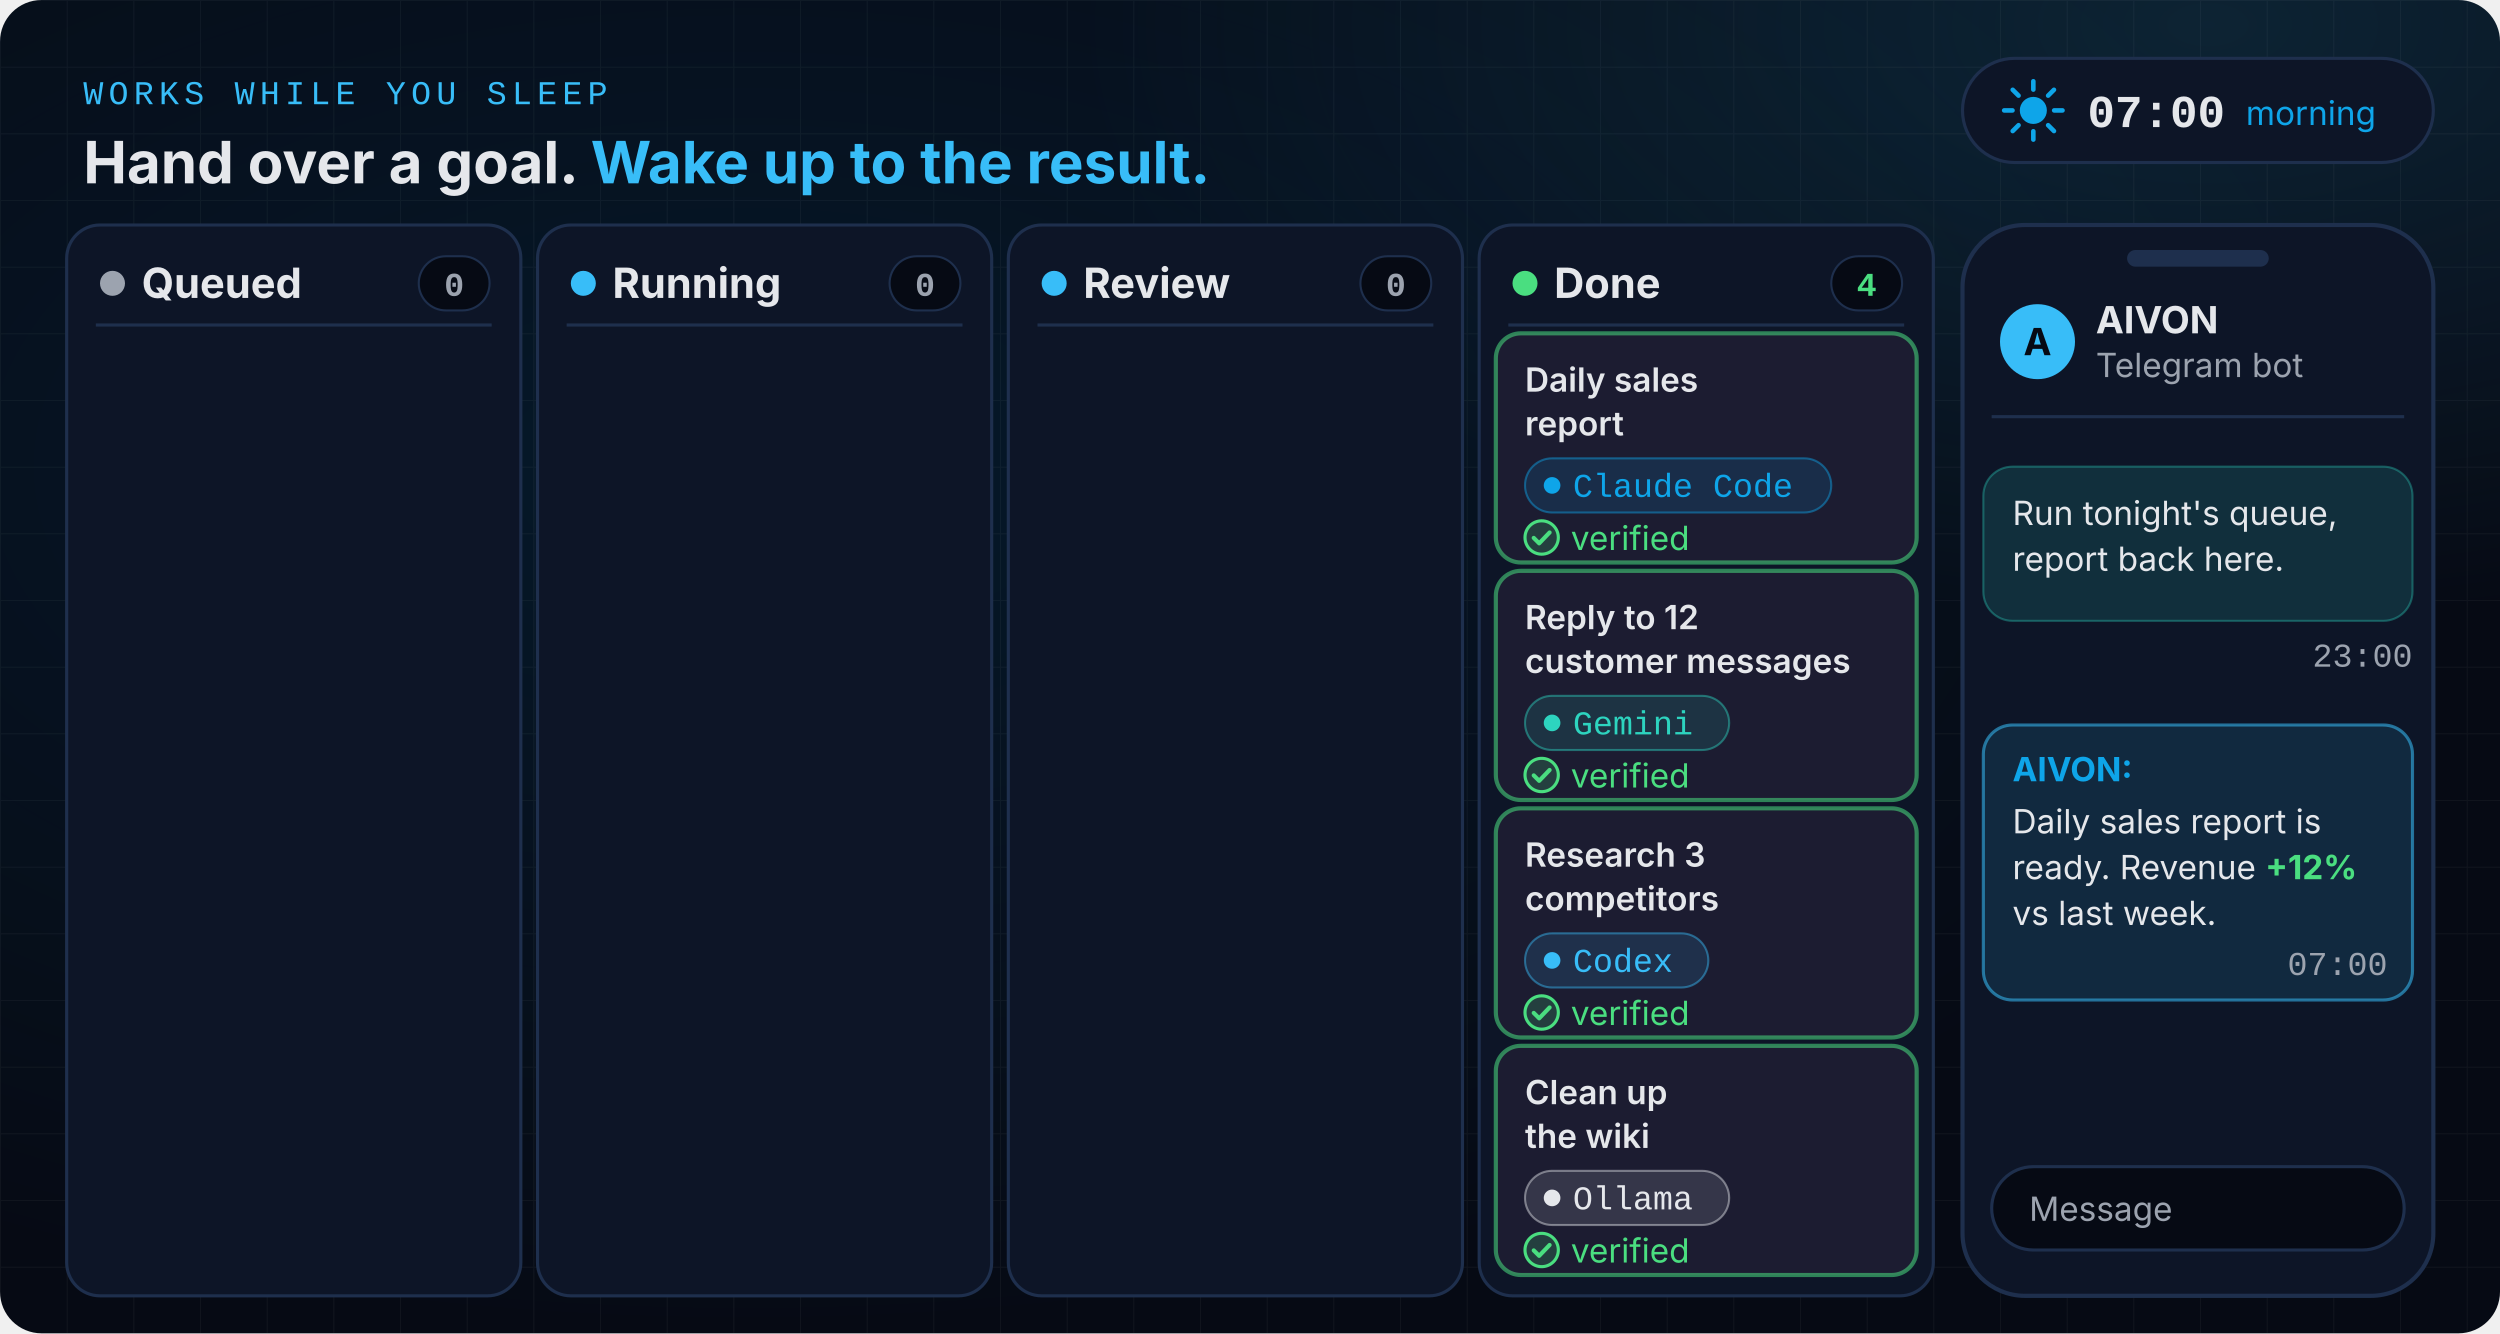
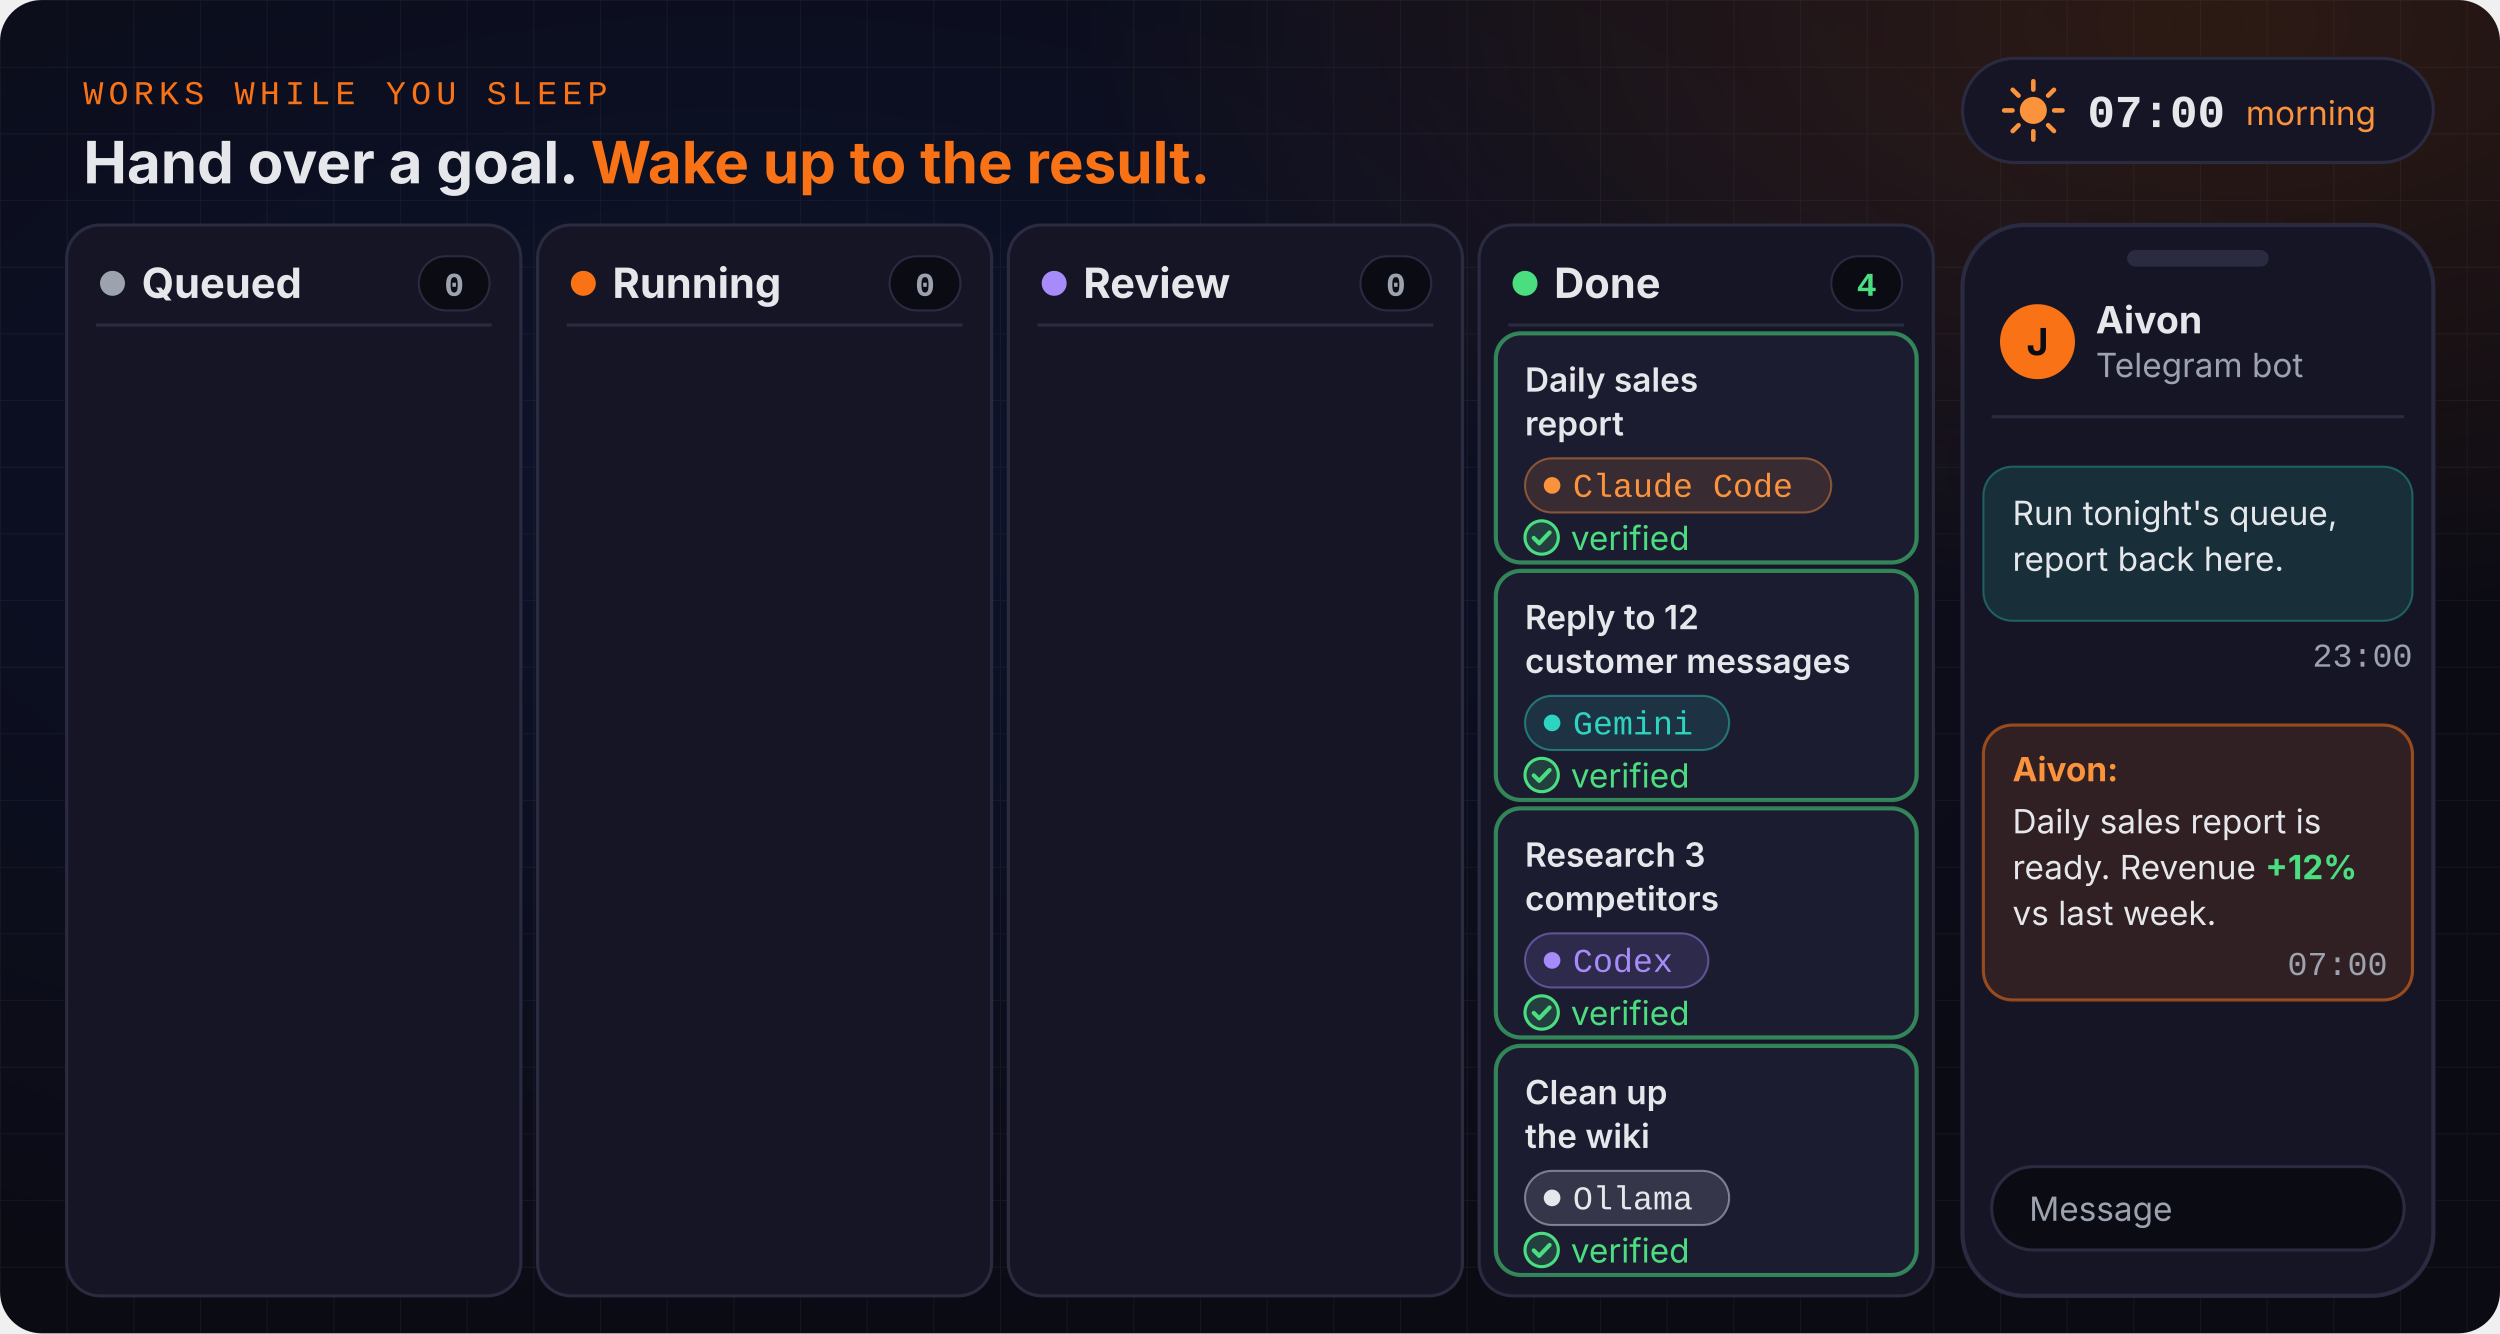
<svg xmlns="http://www.w3.org/2000/svg" viewBox="0 0 1200 640" role="img" aria-labelledby="t d">
  <style>
.mv,.fade,.st,.pg,.pf,.vf,.tm,.ic,.note,.morn,.pulse{animation-duration:14s;animation-iteration-count:infinite;animation-fill-mode:both}
.pf{transform-box:fill-box;transform-origin:left center}
.fade{animation-name:fade;animation-timing-function:linear}
@keyframes fade{0%{opacity:0}4%{opacity:1}95%{opacity:1}98%{opacity:0}100%{opacity:0}}

@keyframes mv0{0%{transform:translateX(-678px)}8%{transform:translateX(-678px)}11%{transform:translateX(-452px)}27%{transform:translateX(-452px)}30%{transform:translateX(-226px)}40%{transform:translateX(-226px)}43%{transform:translateX(0px)}98%{transform:translateX(0px)}98.5%{transform:translateX(-678px)}100%{transform:translateX(-678px)}}
- @keyframes st0{0%{stroke:#1e2f4d}9%{stroke:#1e2f4d}11%{stroke:#38bdf8}28%{stroke:#38bdf8}30%{stroke:#0ea5e9}41%{stroke:#0ea5e9}43%{stroke:rgba(74,222,128,0.55)}98%{stroke:rgba(74,222,128,0.55)}98.5%{stroke:#1e2f4d}100%{stroke:#1e2f4d}}
+ @keyframes st0{0%{stroke:#2a2a40}9%{stroke:#2a2a40}11%{stroke:#f97316}28%{stroke:#f97316}30%{stroke:#2563eb}41%{stroke:#2563eb}43%{stroke:rgba(74,222,128,0.55)}98%{stroke:rgba(74,222,128,0.55)}98.5%{stroke:#2a2a40}100%{stroke:#2a2a40}}
@keyframes pg0{0%{opacity:0}10%{opacity:0}11.5%{opacity:1}33%{opacity:1}34.5%{opacity:0}100%{opacity:0}}
@keyframes pf0{0%{transform:scaleX(0)}12%{transform:scaleX(0)}26%{transform:scaleX(1)}100%{transform:scaleX(1)}}
@keyframes vf0{0%{opacity:0}34%{opacity:0}36%{opacity:1}98%{opacity:1}98.5%{opacity:0}100%{opacity:0}}
.c0 .mv{animation-name:mv0;animation-timing-function:ease-in-out}.c0 .st{animation-name:st0;animation-timing-function:linear}.c0 .pg{animation-name:pg0;animation-timing-function:linear}.c0 .pf{animation-name:pf0;animation-timing-function:ease-in-out}.c0 .vf{animation-name:vf0;animation-timing-function:linear}
@keyframes mv1{0%{transform:translateX(-678px)}15%{transform:translateX(-678px)}18%{transform:translateX(-452px)}34%{transform:translateX(-452px)}37%{transform:translateX(-226px)}47%{transform:translateX(-226px)}50%{transform:translateX(0px)}98%{transform:translateX(0px)}98.5%{transform:translateX(-678px)}100%{transform:translateX(-678px)}}
- @keyframes st1{0%{stroke:#1e2f4d}16%{stroke:#1e2f4d}18%{stroke:#38bdf8}35%{stroke:#38bdf8}37%{stroke:#0ea5e9}48%{stroke:#0ea5e9}50%{stroke:rgba(74,222,128,0.55)}98%{stroke:rgba(74,222,128,0.55)}98.5%{stroke:#1e2f4d}100%{stroke:#1e2f4d}}
+ @keyframes st1{0%{stroke:#2a2a40}16%{stroke:#2a2a40}18%{stroke:#f97316}35%{stroke:#f97316}37%{stroke:#2563eb}48%{stroke:#2563eb}50%{stroke:rgba(74,222,128,0.55)}98%{stroke:rgba(74,222,128,0.55)}98.5%{stroke:#2a2a40}100%{stroke:#2a2a40}}
@keyframes pg1{0%{opacity:0}17%{opacity:0}18.5%{opacity:1}40%{opacity:1}41.5%{opacity:0}100%{opacity:0}}
@keyframes pf1{0%{transform:scaleX(0)}19%{transform:scaleX(0)}33%{transform:scaleX(1)}100%{transform:scaleX(1)}}
@keyframes vf1{0%{opacity:0}41%{opacity:0}43%{opacity:1}98%{opacity:1}98.5%{opacity:0}100%{opacity:0}}
.c1 .mv{animation-name:mv1;animation-timing-function:ease-in-out}.c1 .st{animation-name:st1;animation-timing-function:linear}.c1 .pg{animation-name:pg1;animation-timing-function:linear}.c1 .pf{animation-name:pf1;animation-timing-function:ease-in-out}.c1 .vf{animation-name:vf1;animation-timing-function:linear}
@keyframes mv2{0%{transform:translateX(-678px)}22%{transform:translateX(-678px)}25%{transform:translateX(-452px)}41%{transform:translateX(-452px)}44%{transform:translateX(-226px)}54%{transform:translateX(-226px)}57%{transform:translateX(0px)}98%{transform:translateX(0px)}98.5%{transform:translateX(-678px)}100%{transform:translateX(-678px)}}
- @keyframes st2{0%{stroke:#1e2f4d}23%{stroke:#1e2f4d}25%{stroke:#38bdf8}42%{stroke:#38bdf8}44%{stroke:#0ea5e9}55%{stroke:#0ea5e9}57%{stroke:rgba(74,222,128,0.55)}98%{stroke:rgba(74,222,128,0.55)}98.5%{stroke:#1e2f4d}100%{stroke:#1e2f4d}}
+ @keyframes st2{0%{stroke:#2a2a40}23%{stroke:#2a2a40}25%{stroke:#f97316}42%{stroke:#f97316}44%{stroke:#2563eb}55%{stroke:#2563eb}57%{stroke:rgba(74,222,128,0.55)}98%{stroke:rgba(74,222,128,0.55)}98.5%{stroke:#2a2a40}100%{stroke:#2a2a40}}
@keyframes pg2{0%{opacity:0}24%{opacity:0}25.5%{opacity:1}47%{opacity:1}48.5%{opacity:0}100%{opacity:0}}
@keyframes pf2{0%{transform:scaleX(0)}26%{transform:scaleX(0)}40%{transform:scaleX(1)}100%{transform:scaleX(1)}}
@keyframes vf2{0%{opacity:0}48%{opacity:0}50%{opacity:1}98%{opacity:1}98.5%{opacity:0}100%{opacity:0}}
.c2 .mv{animation-name:mv2;animation-timing-function:ease-in-out}.c2 .st{animation-name:st2;animation-timing-function:linear}.c2 .pg{animation-name:pg2;animation-timing-function:linear}.c2 .pf{animation-name:pf2;animation-timing-function:ease-in-out}.c2 .vf{animation-name:vf2;animation-timing-function:linear}
@keyframes mv3{0%{transform:translateX(-678px)}29%{transform:translateX(-678px)}32%{transform:translateX(-452px)}48%{transform:translateX(-452px)}51%{transform:translateX(-226px)}61%{transform:translateX(-226px)}64%{transform:translateX(0px)}98%{transform:translateX(0px)}98.5%{transform:translateX(-678px)}100%{transform:translateX(-678px)}}
- @keyframes st3{0%{stroke:#1e2f4d}30%{stroke:#1e2f4d}32%{stroke:#38bdf8}49%{stroke:#38bdf8}51%{stroke:#0ea5e9}62%{stroke:#0ea5e9}64%{stroke:rgba(74,222,128,0.55)}98%{stroke:rgba(74,222,128,0.55)}98.5%{stroke:#1e2f4d}100%{stroke:#1e2f4d}}
+ @keyframes st3{0%{stroke:#2a2a40}30%{stroke:#2a2a40}32%{stroke:#f97316}49%{stroke:#f97316}51%{stroke:#2563eb}62%{stroke:#2563eb}64%{stroke:rgba(74,222,128,0.55)}98%{stroke:rgba(74,222,128,0.55)}98.5%{stroke:#2a2a40}100%{stroke:#2a2a40}}
@keyframes pg3{0%{opacity:0}31%{opacity:0}32.5%{opacity:1}54%{opacity:1}55.5%{opacity:0}100%{opacity:0}}
@keyframes pf3{0%{transform:scaleX(0)}33%{transform:scaleX(0)}47%{transform:scaleX(1)}100%{transform:scaleX(1)}}
@keyframes vf3{0%{opacity:0}55%{opacity:0}57%{opacity:1}98%{opacity:1}98.5%{opacity:0}100%{opacity:0}}
.c3 .mv{animation-name:mv3;animation-timing-function:ease-in-out}.c3 .st{animation-name:st3;animation-timing-function:linear}.c3 .pg{animation-name:pg3;animation-timing-function:linear}.c3 .pf{animation-name:pf3;animation-timing-function:ease-in-out}.c3 .vf{animation-name:vf3;animation-timing-function:linear}
@keyframes tm0{0%{opacity:1}14%{opacity:1}15%{opacity:0}98%{opacity:0}98.5%{opacity:1}100%{opacity:1}}.tm0{animation-name:tm0;animation-timing-function:linear}
@keyframes tm1{0%{opacity:0}14%{opacity:0}15%{opacity:1}29%{opacity:1}30%{opacity:0}100%{opacity:0}}.tm1{animation-name:tm1;animation-timing-function:linear}
@keyframes tm2{0%{opacity:0}29%{opacity:0}30%{opacity:1}44%{opacity:1}45%{opacity:0}100%{opacity:0}}.tm2{animation-name:tm2;animation-timing-function:linear}
@keyframes tm3{0%{opacity:0}44%{opacity:0}45%{opacity:1}59%{opacity:1}60%{opacity:0}100%{opacity:0}}.tm3{animation-name:tm3;animation-timing-function:linear}
@keyframes tm4{0%{opacity:0}59%{opacity:0}60%{opacity:1}98%{opacity:1}98.5%{opacity:0}100%{opacity:0}}.tm4{animation-name:tm4;animation-timing-function:linear}
@keyframes night{0%{opacity:1}58%{opacity:1}62%{opacity:0}98%{opacity:0}98.5%{opacity:1}100%{opacity:1}}@keyframes day{0%{opacity:0}58%{opacity:0}62%{opacity:1}98%{opacity:1}98.5%{opacity:0}100%{opacity:0}}.ic.night{animation-name:night}.ic.day,.morn{animation-name:day}.ic.night{opacity:0}@keyframes note{0%{opacity:0;transform:translateY(24px)}67%{opacity:0;transform:translateY(24px)}71%{opacity:1;transform:translateY(0)}95%{opacity:1;transform:translateY(0)}98%{opacity:0;transform:translateY(0)}100%{opacity:0;transform:translateY(24px)}}.note{animation-name:note;animation-timing-function:ease-out}@keyframes pulse{0%,100%{opacity:1}50%{opacity:.35}}.pulse{animation-name:pulse;animation-duration:2.8s;animation-timing-function:ease-in-out}@media (prefers-reduced-motion: reduce){*{animation:none !important}}
.tm0,.tm1,.tm2,.tm3{opacity:0}.pg{opacity:0}@keyframes n00{0%{opacity:0}30.1%{opacity:0}30.5%{opacity:1}97.85%{opacity:1}98.25%{opacity:0}100%{opacity:0}}.n00{animation:n00 14s linear infinite both;opacity:1}
@keyframes n01{0%{opacity:0}23.1%{opacity:0}23.5%{opacity:1}30.1%{opacity:1}30.5%{opacity:0}100%{opacity:0}}.n01{animation:n01 14s linear infinite both;opacity:0}
@keyframes n02{0%{opacity:0}16.1%{opacity:0}16.5%{opacity:1}23.1%{opacity:1}23.5%{opacity:0}100%{opacity:0}}.n02{animation:n02 14s linear infinite both;opacity:0}
@keyframes n03{0%{opacity:0}9.1%{opacity:0}9.5%{opacity:1}16.1%{opacity:1}16.5%{opacity:0}100%{opacity:0}}.n03{animation:n03 14s linear infinite both;opacity:0}
@keyframes n04{0%{opacity:1}9.1%{opacity:1}9.5%{opacity:0}97.85%{opacity:0}98.25%{opacity:1}100%{opacity:1}}.n04{animation:n04 14s linear infinite both;opacity:0}
@keyframes n10{0%{opacity:1}9.1%{opacity:1}9.5%{opacity:0}49.1%{opacity:0}49.5%{opacity:1}100%{opacity:1}}.n10{animation:n10 14s linear infinite both;opacity:1}
@keyframes n11{0%{opacity:0}9.1%{opacity:0}9.5%{opacity:1}16.1%{opacity:1}16.5%{opacity:0}42.1%{opacity:0}42.5%{opacity:1}49.1%{opacity:1}49.5%{opacity:0}100%{opacity:0}}.n11{animation:n11 14s linear infinite both;opacity:0}
@keyframes n12{0%{opacity:0}16.1%{opacity:0}16.5%{opacity:1}23.1%{opacity:1}23.5%{opacity:0}28.1%{opacity:0}28.5%{opacity:1}30.1%{opacity:1}30.5%{opacity:0}35.1%{opacity:0}35.5%{opacity:1}42.1%{opacity:1}42.5%{opacity:0}100%{opacity:0}}.n12{animation:n12 14s linear infinite both;opacity:0}
@keyframes n13{0%{opacity:0}23.1%{opacity:0}23.5%{opacity:1}28.1%{opacity:1}28.5%{opacity:0}30.1%{opacity:0}30.5%{opacity:1}35.1%{opacity:1}35.5%{opacity:0}100%{opacity:0}}.n13{animation:n13 14s linear infinite both;opacity:0}
@keyframes n20{0%{opacity:1}28.1%{opacity:1}28.5%{opacity:0}62.1%{opacity:0}62.5%{opacity:1}100%{opacity:1}}.n20{animation:n20 14s linear infinite both;opacity:1}
@keyframes n21{0%{opacity:0}28.1%{opacity:0}28.5%{opacity:1}35.1%{opacity:1}35.5%{opacity:0}41.1%{opacity:0}41.5%{opacity:1}42.1%{opacity:1}42.5%{opacity:0}48.1%{opacity:0}48.5%{opacity:1}49.1%{opacity:1}49.5%{opacity:0}55.1%{opacity:0}55.5%{opacity:1}62.1%{opacity:1}62.5%{opacity:0}100%{opacity:0}}.n21{animation:n21 14s linear infinite both;opacity:0}
@keyframes n22{0%{opacity:0}35.1%{opacity:0}35.5%{opacity:1}41.1%{opacity:1}41.5%{opacity:0}42.1%{opacity:0}42.5%{opacity:1}48.1%{opacity:1}48.5%{opacity:0}49.1%{opacity:0}49.5%{opacity:1}55.1%{opacity:1}55.5%{opacity:0}100%{opacity:0}}.n22{animation:n22 14s linear infinite both;opacity:0}
@keyframes n30{0%{opacity:1}41.1%{opacity:1}41.5%{opacity:0}97.85%{opacity:0}98.25%{opacity:1}100%{opacity:1}}.n30{animation:n30 14s linear infinite both;opacity:0}
@keyframes n31{0%{opacity:0}41.1%{opacity:0}41.5%{opacity:1}48.1%{opacity:1}48.5%{opacity:0}100%{opacity:0}}.n31{animation:n31 14s linear infinite both;opacity:0}
@keyframes n32{0%{opacity:0}48.1%{opacity:0}48.5%{opacity:1}55.1%{opacity:1}55.5%{opacity:0}100%{opacity:0}}.n32{animation:n32 14s linear infinite both;opacity:0}
@keyframes n33{0%{opacity:0}55.1%{opacity:0}55.5%{opacity:1}62.1%{opacity:1}62.5%{opacity:0}100%{opacity:0}}.n33{animation:n33 14s linear infinite both;opacity:0}
@keyframes n34{0%{opacity:0}62.1%{opacity:0}62.5%{opacity:1}97.85%{opacity:1}98.25%{opacity:0}100%{opacity:0}}.n34{animation:n34 14s linear infinite both;opacity:1}</style>
  <defs>
    <radialGradient id="glow" cx="30%" cy="35%" r="65%">
-       <stop offset="0" stop-color="#0284c7" stop-opacity=".12" />
-       <stop offset="1" stop-color="#0284c7" stop-opacity="0" />
+       <stop offset="0" stop-color="#1d4ed8" stop-opacity=".12" />
+       <stop offset="1" stop-color="#1d4ed8" stop-opacity="0" />
    </radialGradient>
    <radialGradient id="sunglow" cx="88%" cy="2%" r="45%">
-       <stop offset="0" stop-color="#38bdf8" stop-opacity=".14" />
-       <stop offset="1" stop-color="#38bdf8" stop-opacity="0" />
+       <stop offset="0" stop-color="#f97316" stop-opacity=".14" />
+       <stop offset="1" stop-color="#f97316" stop-opacity="0" />
    </radialGradient>
    <pattern id="grid" width="32" height="32" patternUnits="userSpaceOnUse">
      <path d="M32 0H0V32" fill="none" stroke="#ffffff" stroke-opacity=".04" stroke-width="1" />
    </pattern>
    <clipPath id="bg">
      <rect width="1200" height="640" rx="20" />
    </clipPath>
  </defs>
  <g clip-path="url(#bg)">
-     <rect width="1200" height="640" fill="#060a14" />
+     <rect width="1200" height="640" fill="#0b0b14" />
    <rect width="1200" height="640" fill="url(#grid)" />
    <rect width="1200" height="640" fill="url(#glow)" />
    <rect class="morn" width="1200" height="640" fill="url(#sunglow)" />
  </g>
-   <text x="40" y="50" font-family="ui-monospace, 'SFMono-Regular', Consolas, 'Courier New', monospace" font-size="16" letter-spacing="2.5" fill="#38bdf8">WORKS WHILE YOU SLEEP</text>
-   <text x="40" y="88" font-family="Inter, 'Segoe UI', system-ui, -apple-system, Arial, sans-serif" font-size="28" font-weight="700" fill="#e5e7eb">Hand over a goal. <tspan fill="#38bdf8">Wake up to the result.</tspan>
+   <text x="40" y="50" font-family="ui-monospace, 'SFMono-Regular', Consolas, 'Courier New', monospace" font-size="16" letter-spacing="2.5" fill="#f97316">WORKS WHILE YOU SLEEP</text>
+   <text x="40" y="88" font-family="Inter, 'Segoe UI', system-ui, -apple-system, Arial, sans-serif" font-size="28" font-weight="700" fill="#e5e7eb">Hand over a goal. <tspan fill="#f97316">Wake up to the result.</tspan>
  </text>
  <g font-family="Inter, 'Segoe UI', system-ui, -apple-system, Arial, sans-serif">
-     <rect x="942" y="28" width="226" height="50" rx="25" fill="#0d1527" stroke="#1e2f4d" stroke-width="1.5" />
+     <rect x="942" y="28" width="226" height="50" rx="25" fill="#151525" stroke="#2a2a40" stroke-width="1.5" />
    <g class="ic night">
-       <path d="M980 41a12 12 0 1 0 10 18a10 10 0 0 1 -10 -18z" fill="#38bdf8" />
+       <path d="M980 41a12 12 0 1 0 10 18a10 10 0 0 1 -10 -18z" fill="#a78bfa" />
    </g>
    <g class="ic day">
-       <circle cx="976" cy="53" r="6.5" fill="#0ea5e9" />
-       <path d="M986.0 53.0L990.0 53.0M983.1 60.1L985.9 62.9M976.0 63.0L976.0 67.0M968.9 60.1L966.1 62.9M966.0 53.0L962.0 53.0M968.9 45.9L966.1 43.1M976.0 43.0L976.0 39.0M983.1 45.9L985.9 43.1" stroke="#0ea5e9" stroke-width="2.2" stroke-linecap="round" />
+       <circle cx="976" cy="53" r="6.5" fill="#fb923c" />
+       <path d="M986.0 53.0L990.0 53.0M983.1 60.1L985.9 62.9M976.0 63.0L976.0 67.0M968.9 60.1L966.1 62.9M966.0 53.0L962.0 53.0M968.9 45.9L966.1 43.1M976.0 43.0L976.0 39.0M983.1 45.9L985.9 43.1" stroke="#fb923c" stroke-width="2.2" stroke-linecap="round" />
    </g>
    <g class="tm tm0">
      <text x="1002" y="61" font-family="ui-monospace, 'SFMono-Regular', Consolas, 'Courier New', monospace" font-size="22" font-weight="700" fill="#e5e7eb">23:00</text>
-       <text x="1078" y="60" font-size="16" fill="#38bdf8">night</text>
+       <text x="1078" y="60" font-size="16" fill="#a78bfa">night</text>
    </g>
    <g class="tm tm1">
      <text x="1002" y="61" font-family="ui-monospace, 'SFMono-Regular', Consolas, 'Courier New', monospace" font-size="22" font-weight="700" fill="#e5e7eb">01:00</text>
-       <text x="1078" y="60" font-size="16" fill="#38bdf8">night</text>
+       <text x="1078" y="60" font-size="16" fill="#a78bfa">night</text>
    </g>
    <g class="tm tm2">
      <text x="1002" y="61" font-family="ui-monospace, 'SFMono-Regular', Consolas, 'Courier New', monospace" font-size="22" font-weight="700" fill="#e5e7eb">03:00</text>
-       <text x="1078" y="60" font-size="16" fill="#38bdf8">night</text>
+       <text x="1078" y="60" font-size="16" fill="#a78bfa">night</text>
    </g>
    <g class="tm tm3">
      <text x="1002" y="61" font-family="ui-monospace, 'SFMono-Regular', Consolas, 'Courier New', monospace" font-size="22" font-weight="700" fill="#e5e7eb">05:00</text>
-       <text x="1078" y="60" font-size="16" fill="#38bdf8">night</text>
+       <text x="1078" y="60" font-size="16" fill="#a78bfa">night</text>
    </g>
    <g class="tm tm4">
      <text x="1002" y="61" font-family="ui-monospace, 'SFMono-Regular', Consolas, 'Courier New', monospace" font-size="22" font-weight="700" fill="#e5e7eb">07:00</text>
-       <text x="1078" y="60" font-size="16" fill="#0ea5e9">morning</text>
-     </g>
-   </g>
-   <rect x="32" y="108" width="218" height="514" rx="16" fill="#0d1527" stroke="#1e2f4d" stroke-width="1.5" />
+       <text x="1078" y="60" font-size="16" fill="#fb923c">morning</text>
+     </g>
+   </g>
+   <rect x="32" y="108" width="218" height="514" rx="16" fill="#151525" stroke="#2a2a40" stroke-width="1.5" />
  <circle cx="54" cy="136" r="6" fill="#9ca3af" />
  <text x="68" y="143" font-family="Inter, 'Segoe UI', system-ui, -apple-system, Arial, sans-serif" font-size="20" font-weight="700" fill="#e5e7eb">Queued</text>
-   <line x1="46" y1="156" x2="236" y2="156" stroke="#1e2f4d" stroke-width="1.5" />
-   <rect x="258" y="108" width="218" height="514" rx="16" fill="#0d1527" stroke="#1e2f4d" stroke-width="1.5" />
-   <circle class="pulse" cx="280" cy="136" r="6" fill="#38bdf8" />
+   <line x1="46" y1="156" x2="236" y2="156" stroke="#2a2a40" stroke-width="1.5" />
+   <rect x="258" y="108" width="218" height="514" rx="16" fill="#151525" stroke="#2a2a40" stroke-width="1.5" />
+   <circle class="pulse" cx="280" cy="136" r="6" fill="#f97316" />
  <text x="294" y="143" font-family="Inter, 'Segoe UI', system-ui, -apple-system, Arial, sans-serif" font-size="20" font-weight="700" fill="#e5e7eb">Running</text>
-   <line x1="272" y1="156" x2="462" y2="156" stroke="#1e2f4d" stroke-width="1.5" />
-   <rect x="484" y="108" width="218" height="514" rx="16" fill="#0d1527" stroke="#1e2f4d" stroke-width="1.5" />
-   <circle cx="506" cy="136" r="6" fill="#38bdf8" />
+   <line x1="272" y1="156" x2="462" y2="156" stroke="#2a2a40" stroke-width="1.5" />
+   <rect x="484" y="108" width="218" height="514" rx="16" fill="#151525" stroke="#2a2a40" stroke-width="1.5" />
+   <circle cx="506" cy="136" r="6" fill="#a78bfa" />
  <text x="520" y="143" font-family="Inter, 'Segoe UI', system-ui, -apple-system, Arial, sans-serif" font-size="20" font-weight="700" fill="#e5e7eb">Review</text>
-   <line x1="498" y1="156" x2="688" y2="156" stroke="#1e2f4d" stroke-width="1.5" />
-   <rect x="710" y="108" width="218" height="514" rx="16" fill="#0d1527" stroke="#1e2f4d" stroke-width="1.5" />
+   <line x1="498" y1="156" x2="688" y2="156" stroke="#2a2a40" stroke-width="1.5" />
+   <rect x="710" y="108" width="218" height="514" rx="16" fill="#151525" stroke="#2a2a40" stroke-width="1.5" />
  <circle cx="732" cy="136" r="6" fill="#4ade80" />
  <text x="746" y="143" font-family="Inter, 'Segoe UI', system-ui, -apple-system, Arial, sans-serif" font-size="20" font-weight="700" fill="#e5e7eb">Done</text>
-   <line x1="724" y1="156" x2="914" y2="156" stroke="#1e2f4d" stroke-width="1.5" />
-   <rect x="201" y="123" width="34" height="26" rx="13" fill="#060a14" stroke="#1e2f4d" />
+   <line x1="724" y1="156" x2="914" y2="156" stroke="#2a2a40" stroke-width="1.5" />
+   <rect x="201" y="123" width="34" height="26" rx="13" fill="#0b0b14" stroke="#2a2a40" />
  <text class="n00" x="218" y="142" text-anchor="middle" font-family="ui-monospace, 'SFMono-Regular', Consolas, 'Courier New', monospace" font-size="16" font-weight="700" fill="#9ca3af">0</text>
  <text class="n01" x="218" y="142" text-anchor="middle" font-family="ui-monospace, 'SFMono-Regular', Consolas, 'Courier New', monospace" font-size="16" font-weight="700" fill="#9ca3af">1</text>
  <text class="n02" x="218" y="142" text-anchor="middle" font-family="ui-monospace, 'SFMono-Regular', Consolas, 'Courier New', monospace" font-size="16" font-weight="700" fill="#9ca3af">2</text>
  <text class="n03" x="218" y="142" text-anchor="middle" font-family="ui-monospace, 'SFMono-Regular', Consolas, 'Courier New', monospace" font-size="16" font-weight="700" fill="#9ca3af">3</text>
  <text class="n04" x="218" y="142" text-anchor="middle" font-family="ui-monospace, 'SFMono-Regular', Consolas, 'Courier New', monospace" font-size="16" font-weight="700" fill="#9ca3af">4</text>
-   <rect x="427" y="123" width="34" height="26" rx="13" fill="#060a14" stroke="#1e2f4d" />
+   <rect x="427" y="123" width="34" height="26" rx="13" fill="#0b0b14" stroke="#2a2a40" />
  <text class="n10" x="444" y="142" text-anchor="middle" font-family="ui-monospace, 'SFMono-Regular', Consolas, 'Courier New', monospace" font-size="16" font-weight="700" fill="#9ca3af">0</text>
-   <text class="n11" x="444" y="142" text-anchor="middle" font-family="ui-monospace, 'SFMono-Regular', Consolas, 'Courier New', monospace" font-size="16" font-weight="700" fill="#38bdf8">1</text>
-   <text class="n12" x="444" y="142" text-anchor="middle" font-family="ui-monospace, 'SFMono-Regular', Consolas, 'Courier New', monospace" font-size="16" font-weight="700" fill="#38bdf8">2</text>
-   <text class="n13" x="444" y="142" text-anchor="middle" font-family="ui-monospace, 'SFMono-Regular', Consolas, 'Courier New', monospace" font-size="16" font-weight="700" fill="#38bdf8">3</text>
-   <rect x="653" y="123" width="34" height="26" rx="13" fill="#060a14" stroke="#1e2f4d" />
+   <text class="n11" x="444" y="142" text-anchor="middle" font-family="ui-monospace, 'SFMono-Regular', Consolas, 'Courier New', monospace" font-size="16" font-weight="700" fill="#f97316">1</text>
+   <text class="n12" x="444" y="142" text-anchor="middle" font-family="ui-monospace, 'SFMono-Regular', Consolas, 'Courier New', monospace" font-size="16" font-weight="700" fill="#f97316">2</text>
+   <text class="n13" x="444" y="142" text-anchor="middle" font-family="ui-monospace, 'SFMono-Regular', Consolas, 'Courier New', monospace" font-size="16" font-weight="700" fill="#f97316">3</text>
+   <rect x="653" y="123" width="34" height="26" rx="13" fill="#0b0b14" stroke="#2a2a40" />
  <text class="n20" x="670" y="142" text-anchor="middle" font-family="ui-monospace, 'SFMono-Regular', Consolas, 'Courier New', monospace" font-size="16" font-weight="700" fill="#9ca3af">0</text>
-   <text class="n21" x="670" y="142" text-anchor="middle" font-family="ui-monospace, 'SFMono-Regular', Consolas, 'Courier New', monospace" font-size="16" font-weight="700" fill="#38bdf8">1</text>
-   <text class="n22" x="670" y="142" text-anchor="middle" font-family="ui-monospace, 'SFMono-Regular', Consolas, 'Courier New', monospace" font-size="16" font-weight="700" fill="#38bdf8">2</text>
-   <rect x="879" y="123" width="34" height="26" rx="13" fill="#060a14" stroke="#1e2f4d" />
+   <text class="n21" x="670" y="142" text-anchor="middle" font-family="ui-monospace, 'SFMono-Regular', Consolas, 'Courier New', monospace" font-size="16" font-weight="700" fill="#a78bfa">1</text>
+   <text class="n22" x="670" y="142" text-anchor="middle" font-family="ui-monospace, 'SFMono-Regular', Consolas, 'Courier New', monospace" font-size="16" font-weight="700" fill="#a78bfa">2</text>
+   <rect x="879" y="123" width="34" height="26" rx="13" fill="#0b0b14" stroke="#2a2a40" />
  <text class="n30" x="896" y="142" text-anchor="middle" font-family="ui-monospace, 'SFMono-Regular', Consolas, 'Courier New', monospace" font-size="16" font-weight="700" fill="#9ca3af">0</text>
  <text class="n31" x="896" y="142" text-anchor="middle" font-family="ui-monospace, 'SFMono-Regular', Consolas, 'Courier New', monospace" font-size="16" font-weight="700" fill="#4ade80">1</text>
  <text class="n32" x="896" y="142" text-anchor="middle" font-family="ui-monospace, 'SFMono-Regular', Consolas, 'Courier New', monospace" font-size="16" font-weight="700" fill="#4ade80">2</text>
  <text class="n33" x="896" y="142" text-anchor="middle" font-family="ui-monospace, 'SFMono-Regular', Consolas, 'Courier New', monospace" font-size="16" font-weight="700" fill="#4ade80">3</text>
  <text class="n34" x="896" y="142" text-anchor="middle" font-family="ui-monospace, 'SFMono-Regular', Consolas, 'Courier New', monospace" font-size="16" font-weight="700" fill="#4ade80">4</text>
  <g class="c0" transform="translate(718 160)">
    <g class="mv">
      <g class="fade">
        <rect class="st" width="202" height="110" rx="12" fill="#1c1c31" stroke="rgba(74,222,128,0.55)" stroke-width="2" />
        <text font-family="Inter, 'Segoe UI', system-ui, -apple-system, Arial, sans-serif" font-size="16" font-weight="600" fill="#e5e7eb">
          <tspan x="14" y="28">Daily sales</tspan>
          <tspan x="14" y="49">report</tspan>
        </text>
-         <rect x="14" y="60" width="147" height="26" rx="13" fill="#0ea5e9" fill-opacity=".13" stroke="#0ea5e9" stroke-opacity=".45" />
-         <circle cx="27" cy="73" r="4" fill="#0ea5e9" />
-         <text x="37" y="78.5" font-family="ui-monospace, 'SFMono-Regular', Consolas, 'Courier New', monospace" font-size="16" fill="#0ea5e9">Claude Code</text>
-         <g class="pg">
-           <rect x="14" y="96" width="174" height="5" rx="2.5" fill="#1e2f4d" />
-           <rect class="pf" x="14" y="96" width="174" height="5" rx="2.5" fill="#38bdf8" />
+         <rect x="14" y="60" width="147" height="26" rx="13" fill="#fb923c" fill-opacity=".13" stroke="#fb923c" stroke-opacity=".45" />
+         <circle cx="27" cy="73" r="4" fill="#fb923c" />
+         <text x="37" y="78.5" font-family="ui-monospace, 'SFMono-Regular', Consolas, 'Courier New', monospace" font-size="16" fill="#fb923c">Claude Code</text>
+         <g class="pg">
+           <rect x="14" y="96" width="174" height="5" rx="2.5" fill="#2a2a40" />
+           <rect class="pf" x="14" y="96" width="174" height="5" rx="2.5" fill="#f97316" />
        </g>
        <g class="vf">
          <circle cx="22" cy="98" r="8" fill="#4ade80" fill-opacity=".18" stroke="#4ade80" stroke-width="1.5" />
          <path d="M18.2 98.2l2.6 2.6l5-5.2" fill="none" stroke="#4ade80" stroke-width="2" stroke-linecap="round" stroke-linejoin="round" />
          <text x="36" y="104" font-family="Inter, 'Segoe UI', system-ui, -apple-system, Arial, sans-serif" font-size="16" fill="#4ade80">verified</text>
        </g>
      </g>
    </g>
  </g>
  <g class="c1" transform="translate(718 274)">
    <g class="mv">
      <g class="fade">
        <rect class="st" width="202" height="110" rx="12" fill="#1c1c31" stroke="rgba(74,222,128,0.55)" stroke-width="2" />
        <text font-family="Inter, 'Segoe UI', system-ui, -apple-system, Arial, sans-serif" font-size="16" font-weight="600" fill="#e5e7eb">
          <tspan x="14" y="28">Reply to 12</tspan>
          <tspan x="14" y="49">customer messages</tspan>
        </text>
        <rect x="14" y="60" width="98" height="26" rx="13" fill="#2dd4bf" fill-opacity=".13" stroke="#2dd4bf" stroke-opacity=".45" />
        <circle cx="27" cy="73" r="4" fill="#2dd4bf" />
        <text x="37" y="78.5" font-family="ui-monospace, 'SFMono-Regular', Consolas, 'Courier New', monospace" font-size="16" fill="#2dd4bf">Gemini</text>
        <g class="pg">
-           <rect x="14" y="96" width="174" height="5" rx="2.5" fill="#1e2f4d" />
-           <rect class="pf" x="14" y="96" width="174" height="5" rx="2.5" fill="#38bdf8" />
+           <rect x="14" y="96" width="174" height="5" rx="2.5" fill="#2a2a40" />
+           <rect class="pf" x="14" y="96" width="174" height="5" rx="2.5" fill="#f97316" />
        </g>
        <g class="vf">
          <circle cx="22" cy="98" r="8" fill="#4ade80" fill-opacity=".18" stroke="#4ade80" stroke-width="1.5" />
          <path d="M18.2 98.2l2.6 2.6l5-5.2" fill="none" stroke="#4ade80" stroke-width="2" stroke-linecap="round" stroke-linejoin="round" />
          <text x="36" y="104" font-family="Inter, 'Segoe UI', system-ui, -apple-system, Arial, sans-serif" font-size="16" fill="#4ade80">verified</text>
        </g>
      </g>
    </g>
  </g>
  <g class="c2" transform="translate(718 388)">
    <g class="mv">
      <g class="fade">
        <rect class="st" width="202" height="110" rx="12" fill="#1c1c31" stroke="rgba(74,222,128,0.55)" stroke-width="2" />
        <text font-family="Inter, 'Segoe UI', system-ui, -apple-system, Arial, sans-serif" font-size="16" font-weight="600" fill="#e5e7eb">
          <tspan x="14" y="28">Research 3</tspan>
          <tspan x="14" y="49">competitors</tspan>
        </text>
-         <rect x="14" y="60" width="88" height="26" rx="13" fill="#38bdf8" fill-opacity=".13" stroke="#38bdf8" stroke-opacity=".45" />
-         <circle cx="27" cy="73" r="4" fill="#38bdf8" />
-         <text x="37" y="78.5" font-family="ui-monospace, 'SFMono-Regular', Consolas, 'Courier New', monospace" font-size="16" fill="#38bdf8">Codex</text>
-         <g class="pg">
-           <rect x="14" y="96" width="174" height="5" rx="2.5" fill="#1e2f4d" />
-           <rect class="pf" x="14" y="96" width="174" height="5" rx="2.5" fill="#38bdf8" />
+         <rect x="14" y="60" width="88" height="26" rx="13" fill="#a78bfa" fill-opacity=".13" stroke="#a78bfa" stroke-opacity=".45" />
+         <circle cx="27" cy="73" r="4" fill="#a78bfa" />
+         <text x="37" y="78.5" font-family="ui-monospace, 'SFMono-Regular', Consolas, 'Courier New', monospace" font-size="16" fill="#a78bfa">Codex</text>
+         <g class="pg">
+           <rect x="14" y="96" width="174" height="5" rx="2.5" fill="#2a2a40" />
+           <rect class="pf" x="14" y="96" width="174" height="5" rx="2.5" fill="#f97316" />
        </g>
        <g class="vf">
          <circle cx="22" cy="98" r="8" fill="#4ade80" fill-opacity=".18" stroke="#4ade80" stroke-width="1.5" />
          <path d="M18.2 98.2l2.6 2.6l5-5.2" fill="none" stroke="#4ade80" stroke-width="2" stroke-linecap="round" stroke-linejoin="round" />
          <text x="36" y="104" font-family="Inter, 'Segoe UI', system-ui, -apple-system, Arial, sans-serif" font-size="16" fill="#4ade80">verified</text>
        </g>
      </g>
    </g>
  </g>
  <g class="c3" transform="translate(718 502)">
    <g class="mv">
      <g class="fade">
        <rect class="st" width="202" height="110" rx="12" fill="#1c1c31" stroke="rgba(74,222,128,0.55)" stroke-width="2" />
        <text font-family="Inter, 'Segoe UI', system-ui, -apple-system, Arial, sans-serif" font-size="16" font-weight="600" fill="#e5e7eb">
          <tspan x="14" y="28">Clean up</tspan>
          <tspan x="14" y="49">the wiki</tspan>
        </text>
        <rect x="14" y="60" width="98" height="26" rx="13" fill="#e5e7eb" fill-opacity=".13" stroke="#e5e7eb" stroke-opacity=".45" />
        <circle cx="27" cy="73" r="4" fill="#e5e7eb" />
        <text x="37" y="78.5" font-family="ui-monospace, 'SFMono-Regular', Consolas, 'Courier New', monospace" font-size="16" fill="#e5e7eb">Ollama</text>
        <g class="pg">
-           <rect x="14" y="96" width="174" height="5" rx="2.5" fill="#1e2f4d" />
-           <rect class="pf" x="14" y="96" width="174" height="5" rx="2.5" fill="#38bdf8" />
+           <rect x="14" y="96" width="174" height="5" rx="2.5" fill="#2a2a40" />
+           <rect class="pf" x="14" y="96" width="174" height="5" rx="2.5" fill="#f97316" />
        </g>
        <g class="vf">
          <circle cx="22" cy="98" r="8" fill="#4ade80" fill-opacity=".18" stroke="#4ade80" stroke-width="1.5" />
          <path d="M18.2 98.2l2.6 2.6l5-5.2" fill="none" stroke="#4ade80" stroke-width="2" stroke-linecap="round" stroke-linejoin="round" />
          <text x="36" y="104" font-family="Inter, 'Segoe UI', system-ui, -apple-system, Arial, sans-serif" font-size="16" fill="#4ade80">verified</text>
        </g>
      </g>
    </g>
  </g>
  <g font-family="Inter, 'Segoe UI', system-ui, -apple-system, Arial, sans-serif">
-     <rect x="942" y="108" width="226" height="514" rx="30" fill="#0d1527" stroke="#1e2f4d" stroke-width="2" />
-     <rect x="1021.0" y="120" width="68" height="8" rx="4" fill="#1e2f4d" />
-     <circle cx="978" cy="164" r="18" fill="#38bdf8" />
-     <text x="978" y="170.5" text-anchor="middle" font-size="18" font-weight="700" fill="#060a14">A</text>
-     <text x="1006" y="160" font-size="18" font-weight="700" fill="#e5e7eb">AIVON</text>
+     <rect x="942" y="108" width="226" height="514" rx="30" fill="#151525" stroke="#2a2a40" stroke-width="2" />
+     <rect x="1021.0" y="120" width="68" height="8" rx="4" fill="#2a2a40" />
+     <circle cx="978" cy="164" r="18" fill="#f97316" />
+     <text x="978" y="170.5" text-anchor="middle" font-size="18" font-weight="700" fill="#0b0b14">J</text>
+     <text x="1006" y="160" font-size="18" font-weight="700" fill="#e5e7eb">Aivon</text>
    <text x="1006" y="181" font-size="16" fill="#9ca3af">Telegram bot</text>
-     <line x1="956" y1="200" x2="1154" y2="200" stroke="#1e2f4d" stroke-width="1.5" />
+     <line x1="956" y1="200" x2="1154" y2="200" stroke="#2a2a40" stroke-width="1.5" />
    <rect x="952" y="224" width="206" height="74" rx="14" fill="#2dd4bf" fill-opacity=".14" stroke="#2dd4bf" stroke-opacity=".35" />
    <text font-size="16" fill="#e5e7eb">
      <tspan x="966" y="252">Run tonight's queue,</tspan>
      <tspan x="966" y="274">report back here.</tspan>
    </text>
    <text x="1158" y="320" text-anchor="end" font-family="ui-monospace, 'SFMono-Regular', Consolas, 'Courier New', monospace" font-size="16" fill="#9ca3af">23:00</text>
    <g class="note">
-       <rect x="952" y="348" width="206" height="132" rx="14" fill="#38bdf8" fill-opacity=".12" stroke="#38bdf8" stroke-opacity=".55" stroke-width="1.5" />
-       <text x="966" y="375" font-size="16" font-weight="700" fill="#0ea5e9">AIVON:</text>
+       <rect x="952" y="348" width="206" height="132" rx="14" fill="#f97316" fill-opacity=".12" stroke="#f97316" stroke-opacity=".55" stroke-width="1.5" />
+       <text x="966" y="375" font-size="16" font-weight="700" fill="#fb923c">Aivon:</text>
      <text font-size="16" fill="#e5e7eb">
        <tspan x="966" y="400">Daily sales report is</tspan>
        <tspan x="966" y="422">ready. Revenue <tspan fill="#4ade80" font-weight="700">+12%</tspan>
        </tspan>
        <tspan x="966" y="444">vs last week.</tspan>
      </text>
      <text x="1146" y="468" text-anchor="end" font-family="ui-monospace, 'SFMono-Regular', Consolas, 'Courier New', monospace" font-size="16" fill="#9ca3af">07:00</text>
    </g>
-     <rect x="956" y="560" width="198" height="40" rx="20" fill="#060a14" stroke="#1e2f4d" stroke-width="1.5" />
+     <rect x="956" y="560" width="198" height="40" rx="20" fill="#0b0b14" stroke="#2a2a40" stroke-width="1.5" />
    <text x="974" y="586" font-size="16" fill="#9ca3af">Message</text>
  </g>
</svg>
